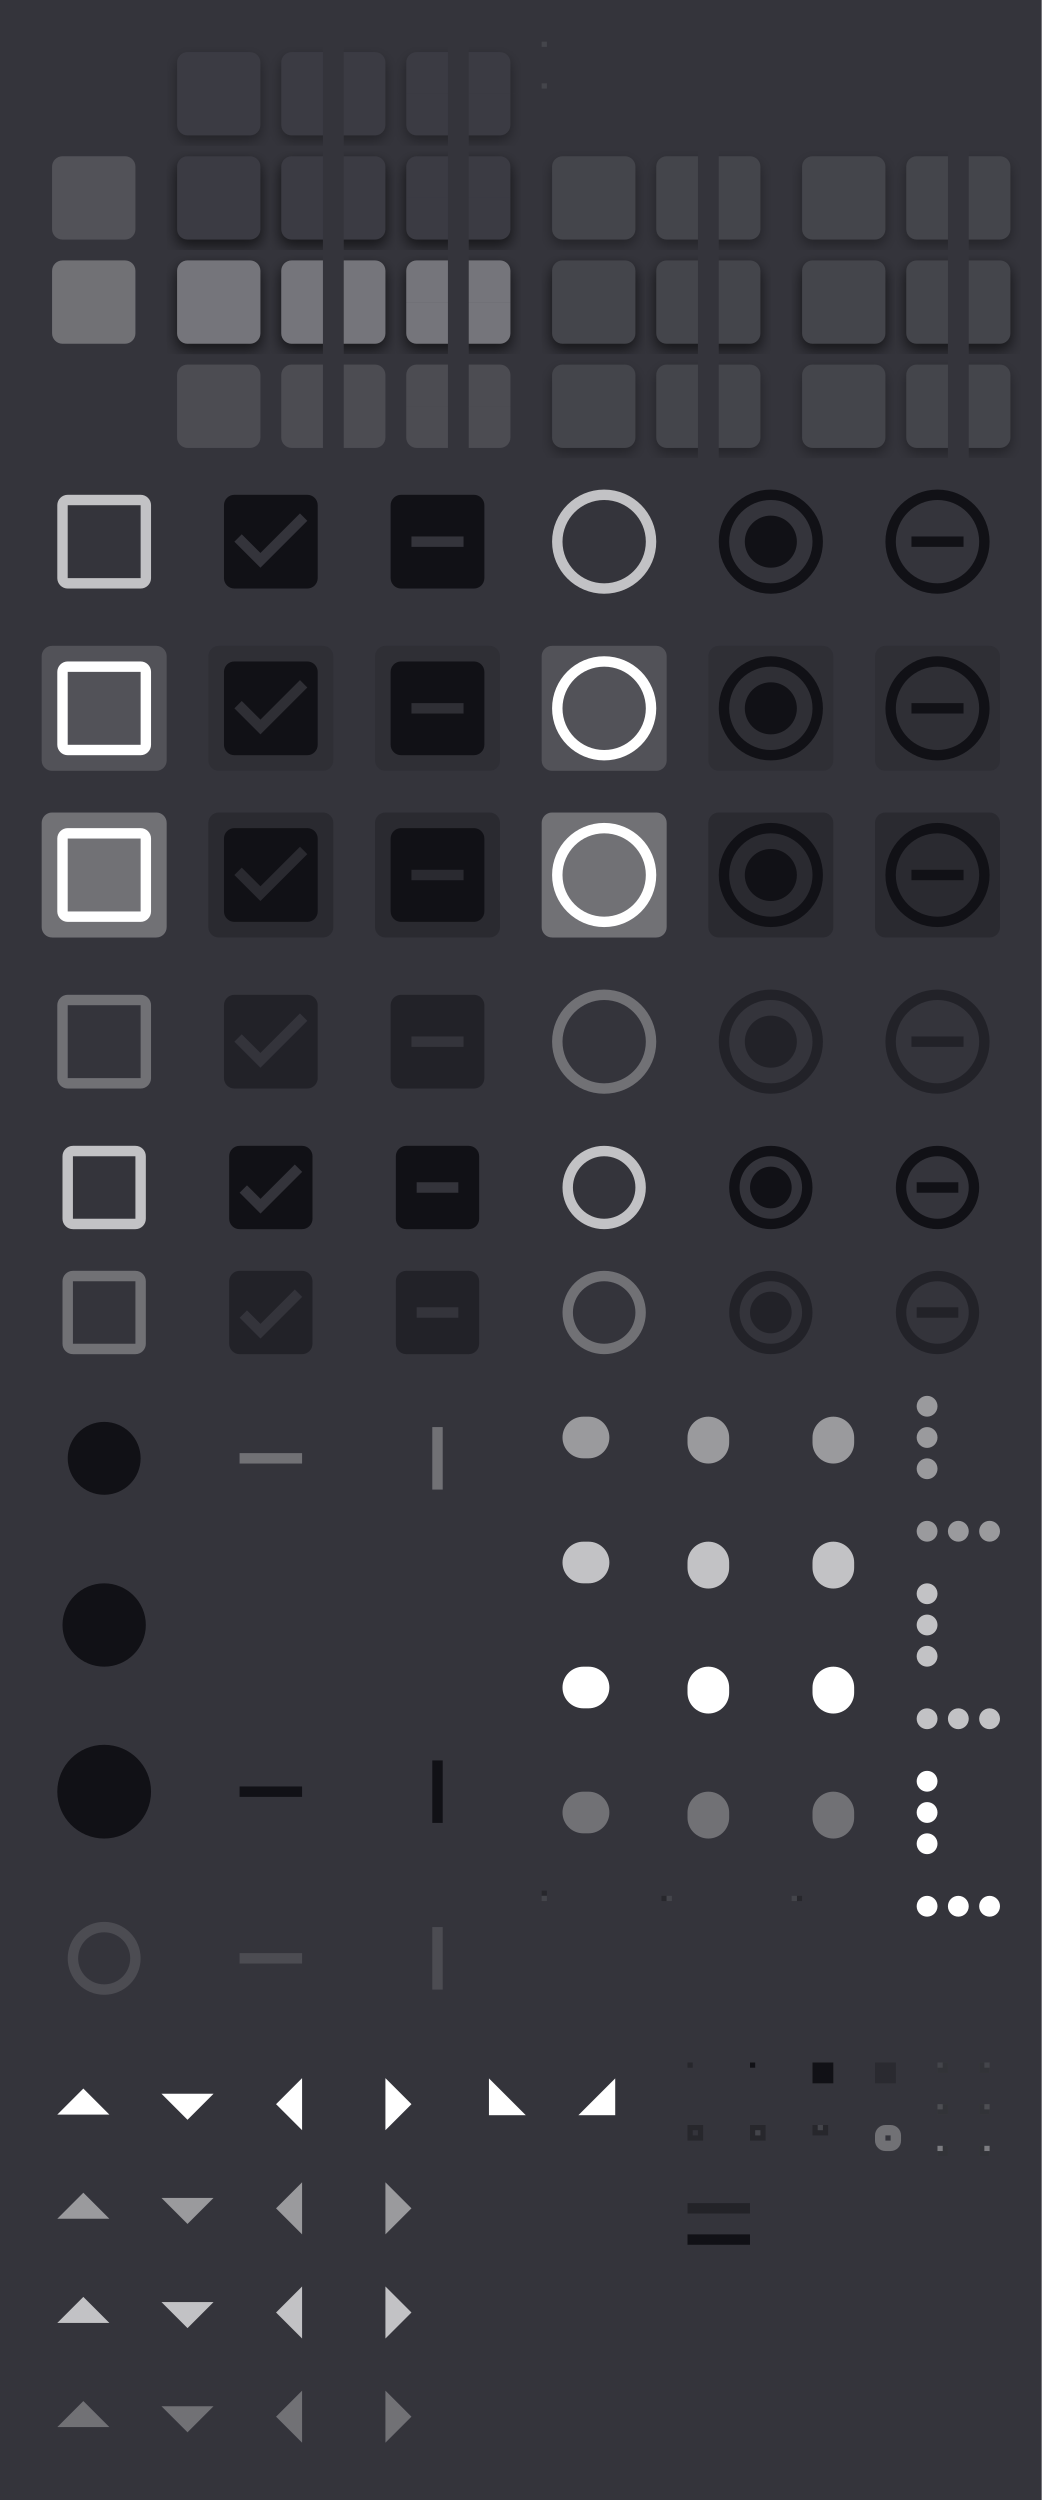
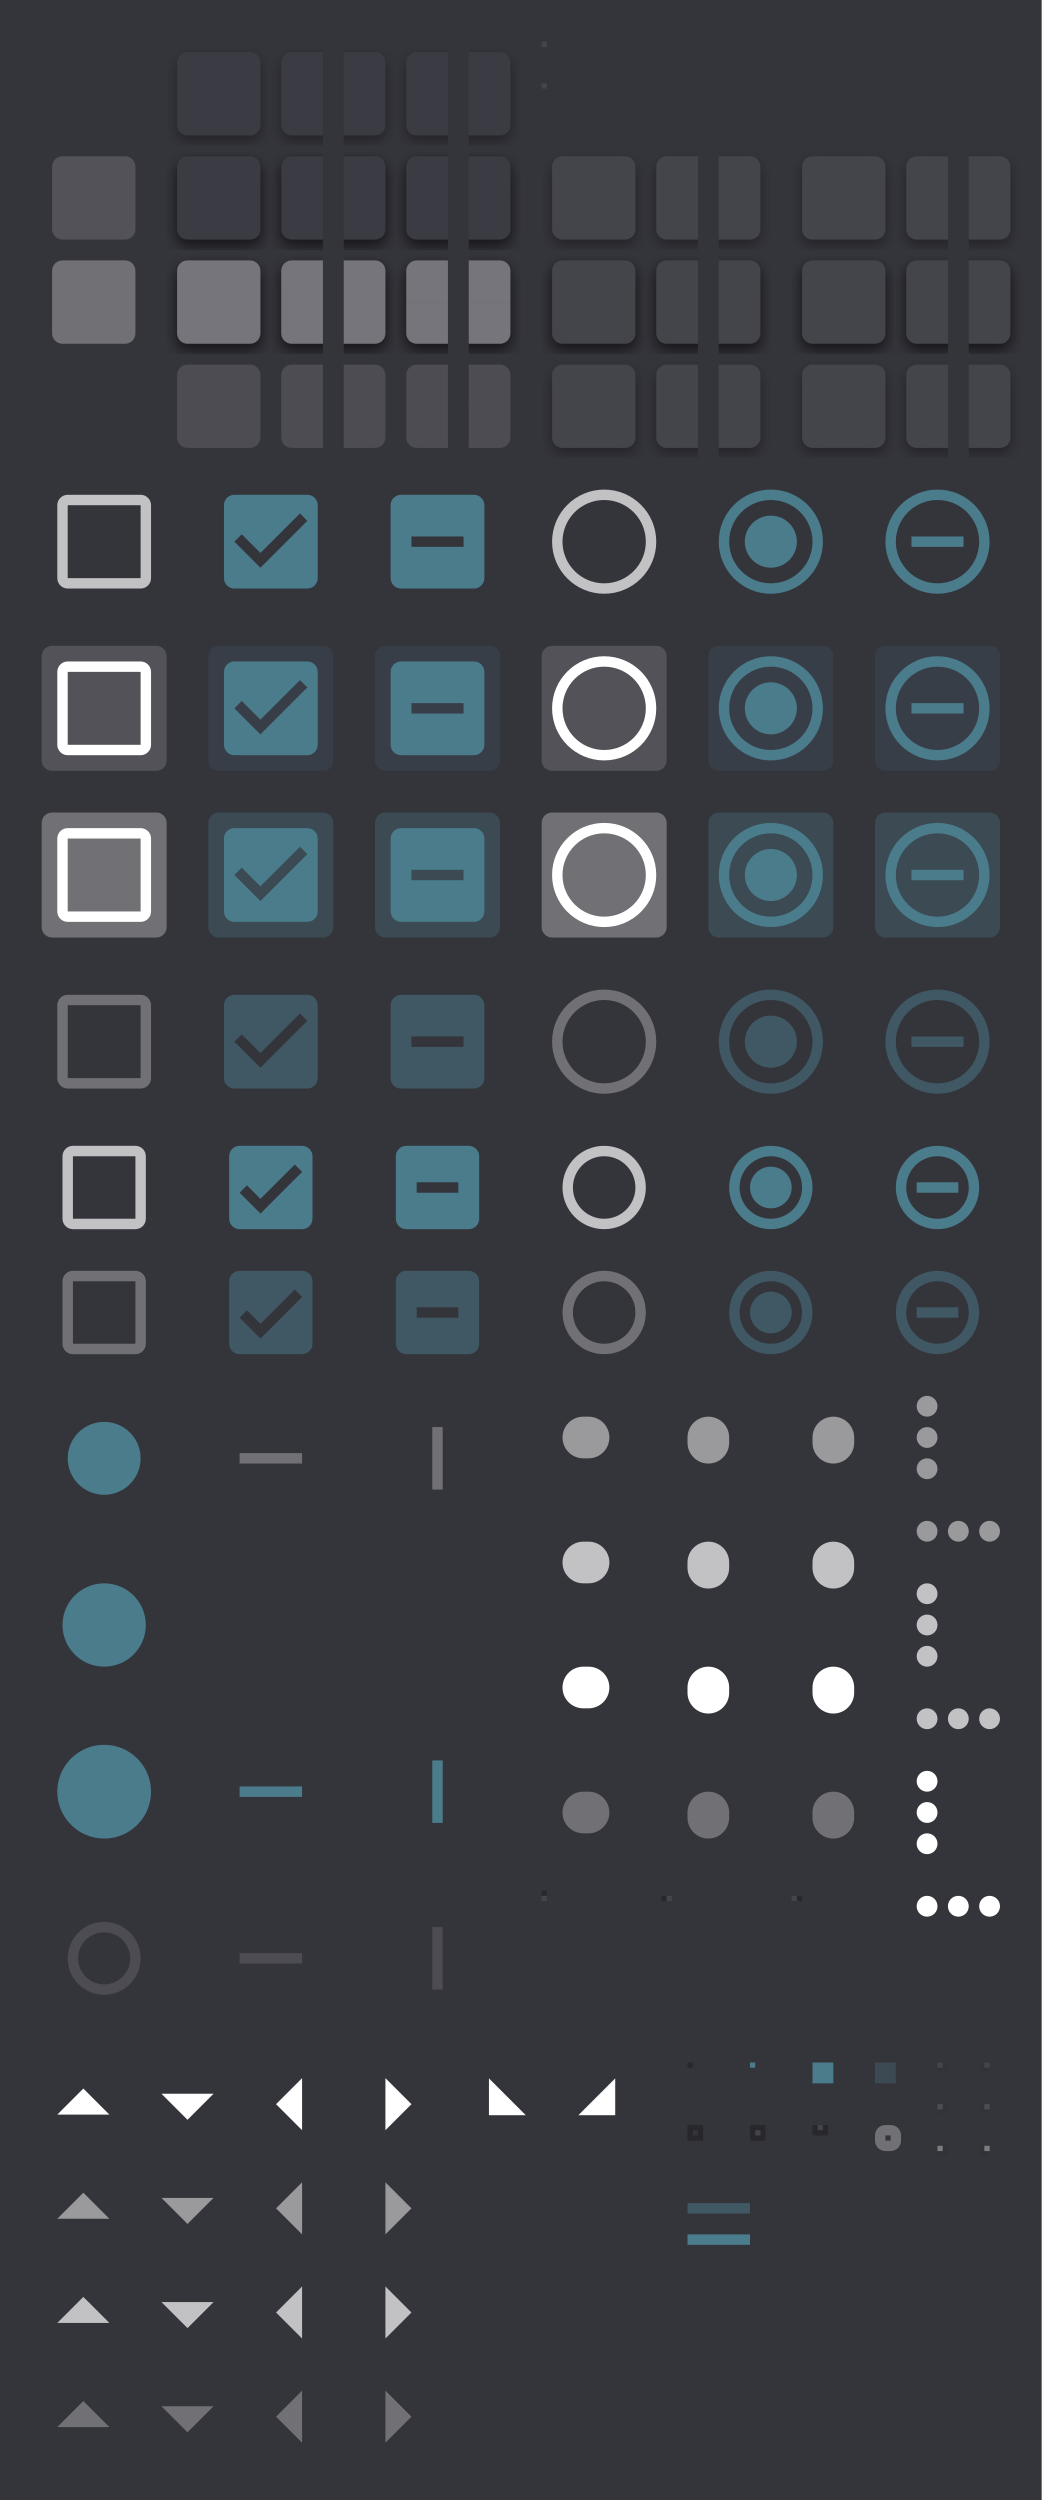
<svg xmlns="http://www.w3.org/2000/svg" xmlns:xlink="http://www.w3.org/1999/xlink" width="200" height="480" viewBox="0 0 200 480" version="1.1" id="svg571">
  <rect width="200" height="480" fill="url(#color-bg)" id="rect6" />
  <defs id="defs418">
    <linearGradient id="color-fg">
      <stop stop-color="#FFFFFF" id="stop8" />
    </linearGradient>
    <linearGradient id="color-fg-disabled">
      <stop stop-color="#FFFFFF" stop-opacity="0.5" id="stop11" />
    </linearGradient>
    <linearGradient id="color-fg-secondary">
      <stop stop-color="#FFFFFF" stop-opacity="0.7" id="stop14" />
    </linearGradient>
    <linearGradient id="color-fg-secondary-disabled">
      <stop stop-color="#FFFFFF" stop-opacity="0.3" id="stop17" />
    </linearGradient>
    <linearGradient id="color-divider">
      <stop stop-color="#FFFFFF" stop-opacity="0.12" id="stop20" />
    </linearGradient>
    <linearGradient id="color-primary">
-       <stop stop-color="#111116" id="stop23" />
+       <stop stop-color="#4A7C8C" id="stop23" />
    </linearGradient>
    <linearGradient id="color-accent">
-       <stop stop-color="#111116" id="stop26" />
+       <stop stop-color="#4A7C8C" id="stop26" />
    </linearGradient>
    <linearGradient id="color-accent-insensitive">
-       <stop stop-color="#111116" stop-opacity="0.5" id="stop29" />
+       <stop stop-color="#4A7C8C" stop-opacity="0.5" id="stop29" />
    </linearGradient>
    <linearGradient id="color-bg">
      <stop stop-color="#34343B" id="stop32" />
    </linearGradient>
    <linearGradient id="color-bg-lighter">
      <stop stop-color="#3B3B43" id="stop35" />
    </linearGradient>
    <linearGradient id="color-base">
      <stop stop-color="#44454B" id="stop38" />
    </linearGradient>
    <linearGradient id="color-base-alt">
      <stop stop-color="#44454B" id="stop41" />
    </linearGradient>
    <linearGradient id="color-border">
      <stop stop-color="#000000" stop-opacity="0.26" id="stop44" />
    </linearGradient>
    <filter id="1" color-interpolation-filters="sRGB" x="0" y="0" width="1" height="1">
      <feFlood flood-color="#000000" flood-opacity="0.12" result="flood" id="feFlood47" />
      <feComposite operator="in" in="flood" in2="SourceGraphic" result="composite1" id="feComposite49" />
      <feGaussianBlur stdDeviation="1.5" in="composite1" result="blur" id="feGaussianBlur51" />
      <feOffset dx="0" dy="1" result="offset" id="feOffset53" />
      <feComposite in="SourceGraphic" in2="offset" result="fbSourceGraphic" id="feComposite55" />
      <feFlood flood-color="#000000" flood-opacity="0.24" result="flood" id="feFlood57" />
      <feComposite operator="in" in="flood" in2="fbSourceGraphic" result="composite1" id="feComposite59" />
      <feGaussianBlur stdDeviation="1" in="composite1" result="blur" id="feGaussianBlur61" />
      <feOffset dx="0" dy="1" result="offset" id="feOffset63" />
      <feComposite in="fbSourceGraphic" in2="offset" result="composite2" id="feComposite65" />
    </filter>
    <rect id="1x1" width="1" height="1" />
    <rect id="2x2" width="2" height="2" />
    <rect id="4x4" width="4" height="4" />
    <rect id="16x16" width="16" height="16" opacity="0" />
    <rect id="17x17" width="17" height="17" opacity="0" />
    <rect id="24x24" width="24" height="24" opacity="0" />
    <clipPath id="left">
      <rect width="10" height="20" id="rect74" />
    </clipPath>
    <clipPath id="right">
      <rect width="10" height="20" x="10" id="rect77" />
    </clipPath>
    <clipPath id="left-top">
      <rect width="10" height="10" id="rect80" />
    </clipPath>
    <clipPath id="left-bottom">
      <rect width="10" height="10" y="10" id="rect83" />
    </clipPath>
    <clipPath id="right-top">
      <rect width="10" height="10" x="10" id="rect86" />
    </clipPath>
    <clipPath id="right-bottom">
      <rect width="10" height="10" x="10" y="10" id="rect89" />
    </clipPath>
    <g id="base-box">
      <rect width="20" height="20" opacity="0" id="rect92" />
      <rect x="2" y="2" width="16" height="16" rx="2" ry="2" id="rect94" />
    </g>
    <use xlink:href="#base-box" id="base-flat-button" fill="url(#color-fg)" opacity="0" />
    <use xlink:href="#base-box" id="base-flat-button-hover" fill="url(#color-fg)" opacity="0.15" />
    <use xlink:href="#base-box" id="base-flat-button-active" fill="url(#color-fg)" opacity="0.3" />
    <use xlink:href="#base-box" id="base-flat-button-insensitive" fill="url(#color-fg)" opacity="0" />
    <use xlink:href="#base-box" id="base-button" fill="url(#color-bg-lighter)" filter="url(#1)" />
    <use xlink:href="#base-button" id="base-button-hover" filter="url(#1)" />
    <g id="base-button-active">
      <use xlink:href="#base-button-hover" id="use103" />
      <use xlink:href="#base-flat-button-active" id="use105" />
    </g>
    <use xlink:href="#base-box" id="base-button-insensitive" fill="url(#color-divider)" />
    <use xlink:href="#1x1" id="base-entry-background" fill="url(#color-base)" />
    <use xlink:href="#1x1" id="base-entry-background-insensitive" fill="url(#color-base-alt)" />
    <use xlink:href="#base-box" id="base-entry-box" fill="url(#color-base)" filter="url(#1)" />
    <use xlink:href="#base-entry-box" id="base-entry-box-active" filter="url(#1)" />
    <use xlink:href="#base-box" id="base-entry-box-insensitive" fill="url(#color-base-alt)" filter="url(#1)" />
    <rect id="background-fill" width="20" height="20" />
    <g id="base-entry">
      <use xlink:href="#background-fill" id="use115" />
      <use xlink:href="#base-entry-box" id="use117" />
    </g>
    <g id="base-entry-active">
      <use xlink:href="#background-fill" id="use120" />
      <use xlink:href="#base-entry-box-active" id="use122" />
    </g>
    <g id="base-entry-insensitive">
      <use xlink:href="#background-fill" id="use125" />
      <use xlink:href="#base-entry-box-insensitive" id="use127" />
    </g>
    <use clip-path="url(#left)" xlink:href="#base-button" id="base-combo-rtl-button" />
    <use clip-path="url(#left)" xlink:href="#base-button-hover" id="base-combo-rtl-button-hover" />
    <use clip-path="url(#left)" xlink:href="#base-button-active" id="base-combo-rtl-button-active" />
    <use clip-path="url(#left)" xlink:href="#base-button-insensitive" id="base-combo-rtl-button-insensitive" />
    <use clip-path="url(#right)" xlink:href="#base-button" id="base-combo-ltr-button" />
    <use clip-path="url(#right)" xlink:href="#base-button-hover" id="base-combo-ltr-button-hover" />
    <use clip-path="url(#right)" xlink:href="#base-button-active" id="base-combo-ltr-button-active" />
    <use clip-path="url(#right)" xlink:href="#base-button-insensitive" id="base-combo-ltr-button-insensitive" />
    <use clip-path="url(#left-top)" xlink:href="#base-button" id="base-spin-rtl-up" />
    <use clip-path="url(#left-top)" xlink:href="#base-button-hover" id="base-spin-rtl-up-hover" />
    <use clip-path="url(#left-top)" xlink:href="#base-button-active" id="base-spin-rtl-up-active" />
    <use clip-path="url(#left-top)" xlink:href="#base-button-insensitive" id="base-spin-rtl-up-insensitive" />
    <use clip-path="url(#left-bottom)" xlink:href="#base-button" id="base-spin-rtl-down" />
    <use clip-path="url(#left-bottom)" xlink:href="#base-button-hover" id="base-spin-rtl-down-hover" />
    <use clip-path="url(#left-bottom)" xlink:href="#base-button-active" id="base-spin-rtl-down-active" />
    <use clip-path="url(#left-bottom)" xlink:href="#base-button-insensitive" id="base-spin-rtl-down-insensitive" />
    <use clip-path="url(#right-top)" xlink:href="#base-button" id="base-spin-ltr-up" />
    <use clip-path="url(#right-top)" xlink:href="#base-button-hover" id="base-spin-ltr-up-hover" />
    <use clip-path="url(#right-top)" xlink:href="#base-button-active" id="base-spin-ltr-up-active" />
    <use clip-path="url(#right-top)" xlink:href="#base-button-insensitive" id="base-spin-ltr-up-insensitive" />
    <use clip-path="url(#right-bottom)" xlink:href="#base-button" id="base-spin-ltr-down" />
    <use clip-path="url(#right-bottom)" xlink:href="#base-button-hover" id="base-spin-ltr-down-hover" />
    <use clip-path="url(#right-bottom)" xlink:href="#base-button-active" id="base-spin-ltr-down-active" />
    <use clip-path="url(#right-bottom)" xlink:href="#base-button-insensitive" id="base-spin-ltr-down-insensitive" />
    <use clip-path="url(#left)" xlink:href="#base-entry" id="base-combo-ltr-entry" />
    <use clip-path="url(#left)" xlink:href="#base-entry-active" id="base-combo-ltr-entry-active" />
    <use clip-path="url(#left)" xlink:href="#base-entry-insensitive" id="base-combo-ltr-entry-insensitive" />
    <use clip-path="url(#right)" xlink:href="#base-entry" id="base-combo-rtl-entry" />
    <use clip-path="url(#right)" xlink:href="#base-entry-active" id="base-combo-rtl-entry-active" />
    <use clip-path="url(#right)" xlink:href="#base-entry-insensitive" id="base-combo-rtl-entry-insensitive" />
    <path id="checkbox-unchecked-path" d="M19 5v14H5V5h14m0-2H5c-1.1 0-2 .9-2 2v14c0 1.1.9 2 2 2h14c1.1 0 2-.9 2-2V5c0-1.1-.9-2-2-2z" />
    <path id="checkbox-checked-path" d="M19 3H5c-1.11 0-2 .9-2 2v14c0 1.1.89 2 2 2h14c1.11 0 2-.9 2-2V5c0-1.1-.89-2-2-2zm-9 14l-5-5 1.41-1.41L10 14.17l7.59-7.59L19 8l-9 9z" />
    <path id="checkbox-mixed-path" d="M19 3H5c-1.1 0-2 .9-2 2v14c0 1.1.9 2 2 2h14c1.1 0 2-.9 2-2V5c0-1.1-.9-2-2-2zm-2 10H7v-2h10v2z" />
    <path id="radio-unchecked-path" d="M12 2C6.48 2 2 6.48 2 12s4.48 10 10 10 10-4.48 10-10S17.52 2 12 2zm0 18c-4.42 0-8-3.58-8-8s3.58-8 8-8 8 3.58 8 8-3.58 8-8 8z" />
    <path id="radio-checked-path" d="M12 7c-2.76 0-5 2.24-5 5s2.24 5 5 5 5-2.24 5-5-2.24-5-5-5zm0-5C6.48 2 2 6.48 2 12s4.48 10 10 10 10-4.48 10-10S17.52 2 12 2zm0 18c-4.42 0-8-3.58-8-8s3.58-8 8-8 8 3.58 8 8-3.58 8-8 8z" />
    <path id="radio-mixed-path" d="m12 2c-5.52 0-10 4.48-10 10s4.48 10 10 10 10-4.48 10-10-4.48-10-10-10zm0 2c4.42 0 8 3.58 8 8s-3.58 8-8 8-8-3.58-8-8 3.58-8 8-8zm-5 7v2h10v-2h-10z" />
    <path id="menu-checkbox-unchecked-path" d="m2 0a2 2 0 0 0 -2 2v12a2 2 0 0 0 2 2h12a2 2 0 0 0 2 -2v-12a2 2 0 0 0 -2 -2h-12zm0 2h12v12h-12v-12z" />
    <path id="menu-checkbox-checked-path" d="m2 0a2 2 0 0 0 -2 2v12a2 2 0 0 0 2 2h12a2 2 0 0 0 2 -2v-12a2 2 0 0 0 -2 -2h-12zm10.6 3.59l1.41 1.41-8 8-4-4 1.41-1.41 2.59 2.59 6.59-6.59z" />
    <path id="menu-checkbox-mixed-path" d="m2 0a2 2 0 0 0 -2 2v12a2 2 0 0 0 2 2h12a2 2 0 0 0 2 -2v-12a2 2 0 0 0 -2 -2h-12zm2 7h8v2h-8v-2z" />
    <path id="menu-radio-unchecked-path" d="m8 0a8 8 0 0 0 -8 8 8 8 0 0 0 8 8 8 8 0 0 0 8 -8 8 8 0 0 0 -8 -8zm0 2a6 6 0 0 1 6 6 6 6 0 0 1 -6 6 6 6 0 0 1 -6 -6 6 6 0 0 1 6 -6z" />
    <path id="menu-radio-checked-path" d="m8 0a8 8 0 0 0 -8 8 8 8 0 0 0 8 8 8 8 0 0 0 8 -8 8 8 0 0 0 -8 -8zm0 2a6 6 0 0 1 6 6 6 6 0 0 1 -6 6 6 6 0 0 1 -6 -6 6 6 0 0 1 6 -6zm0 2a4 4 0 0 0 -4 4 4 4 0 0 0 4 4 4 4 0 0 0 4 -4 4 4 0 0 0 -4 -4z" />
    <path id="menu-radio-mixed-path" d="m8 0a8 8 0 0 0 -8 8 8 8 0 0 0 8 8 8 8 0 0 0 8 -8 8 8 0 0 0 -8 -8zm0 2a6 6 0 0 1 6 6 6 6 0 0 1 -6 6 6 6 0 0 1 -6 -6 6 6 0 0 1 6 -6zm-4 5v2h8v-2h-8z" />
    <rect id="button-fill" width="24" height="24" rx="2" ry="2" />
    <g id="base-checkbox-unchecked">
      <use xlink:href="#button-fill" opacity="0" id="use173" />
      <use xlink:href="#checkbox-unchecked-path" id="use175" />
    </g>
    <g id="base-checkbox-unchecked-hover">
      <use xlink:href="#button-fill" opacity="0.15" id="use178" />
      <use xlink:href="#checkbox-unchecked-path" id="use180" />
    </g>
    <g id="base-checkbox-unchecked-active">
      <use xlink:href="#button-fill" opacity="0.3" id="use183" />
      <use xlink:href="#checkbox-unchecked-path" id="use185" />
    </g>
    <g id="base-checkbox-checked">
      <use xlink:href="#button-fill" opacity="0" id="use188" />
      <use xlink:href="#checkbox-checked-path" id="use190" />
    </g>
    <g id="base-checkbox-checked-hover">
      <use xlink:href="#button-fill" opacity="0.15" id="use193" />
      <use xlink:href="#checkbox-checked-path" id="use195" />
    </g>
    <g id="base-checkbox-checked-active">
      <use xlink:href="#button-fill" opacity="0.3" id="use198" />
      <use xlink:href="#checkbox-checked-path" id="use200" />
    </g>
    <g id="base-checkbox-mixed">
      <use xlink:href="#button-fill" opacity="0" id="use203" />
      <use xlink:href="#checkbox-mixed-path" id="use205" />
    </g>
    <g id="base-checkbox-mixed-hover">
      <use xlink:href="#button-fill" opacity="0.15" id="use208" />
      <use xlink:href="#checkbox-mixed-path" id="use210" />
    </g>
    <g id="base-checkbox-mixed-active">
      <use xlink:href="#button-fill" opacity="0.3" id="use213" />
      <use xlink:href="#checkbox-mixed-path" id="use215" />
    </g>
    <g id="base-radio-unchecked">
      <use xlink:href="#button-fill" opacity="0" id="use218" />
      <use xlink:href="#radio-unchecked-path" id="use220" />
    </g>
    <g id="base-radio-unchecked-hover">
      <use xlink:href="#button-fill" opacity="0.15" id="use223" />
      <use xlink:href="#radio-unchecked-path" id="use225" />
    </g>
    <g id="base-radio-unchecked-active">
      <use xlink:href="#button-fill" opacity="0.3" id="use228" />
      <use xlink:href="#radio-unchecked-path" id="use230" />
    </g>
    <g id="base-radio-checked">
      <use xlink:href="#button-fill" opacity="0" id="use233" />
      <use xlink:href="#radio-checked-path" id="use235" />
    </g>
    <g id="base-radio-checked-hover">
      <use xlink:href="#button-fill" opacity="0.15" id="use238" />
      <use xlink:href="#radio-checked-path" id="use240" />
    </g>
    <g id="base-radio-checked-active">
      <use xlink:href="#button-fill" opacity="0.3" id="use243" />
      <use xlink:href="#radio-checked-path" id="use245" />
    </g>
    <g id="base-radio-mixed">
      <use xlink:href="#button-fill" opacity="0" id="use248" />
      <use xlink:href="#radio-mixed-path" id="use250" />
    </g>
    <g id="base-radio-mixed-hover">
      <use xlink:href="#button-fill" opacity="0.15" id="use253" />
      <use xlink:href="#radio-mixed-path" id="use255" />
    </g>
    <g id="base-radio-mixed-active">
      <use xlink:href="#button-fill" opacity="0.3" id="use258" />
      <use xlink:href="#radio-mixed-path" id="use260" />
    </g>
    <g id="base-menu-checkbox-unchecked">
      <use xlink:href="#16x16" id="use263" />
      <use xlink:href="#menu-checkbox-unchecked-path" id="use265" />
    </g>
    <g id="base-menu-checkbox-checked">
      <use xlink:href="#16x16" id="use268" />
      <use xlink:href="#menu-checkbox-checked-path" id="use270" />
    </g>
    <g id="base-menu-checkbox-mixed">
      <use xlink:href="#16x16" id="use273" />
      <use xlink:href="#menu-checkbox-mixed-path" id="use275" />
    </g>
    <g id="base-menu-radio-unchecked">
      <use xlink:href="#16x16" id="use278" />
      <use xlink:href="#menu-radio-unchecked-path" id="use280" />
    </g>
    <g id="base-menu-radio-checked">
      <use xlink:href="#16x16" id="use283" />
      <use xlink:href="#menu-radio-checked-path" id="use285" />
    </g>
    <g id="base-menu-radio-mixed">
      <use xlink:href="#16x16" id="use288" />
      <use xlink:href="#menu-radio-mixed-path" id="use290" />
    </g>
    <g id="base-scale-slider">
      <use xlink:href="#24x24" id="use293" />
      <circle cx="12" cy="12" r="7" fill="url(#color-accent)" id="circle295" />
    </g>
    <g id="base-scale-slider-hover">
      <use xlink:href="#24x24" id="use298" />
      <circle cx="12" cy="12" r="8" fill="url(#color-accent)" id="circle300" />
    </g>
    <g id="base-scale-slider-active">
      <use xlink:href="#24x24" id="use303" />
      <circle cx="12" cy="12" r="9" fill="url(#color-accent)" id="circle305" />
    </g>
    <g id="base-scale-slider-insensitive">
      <use xlink:href="#24x24" id="use308" />
      <circle cx="12" cy="12" r="7" fill="url(#color-bg)" id="circle310" />
      <circle cx="12" cy="12" r="6" fill="none" stroke="url(#color-divider)" stroke-width="2" id="circle312" />
    </g>
    <g id="base-scale-horz-trough">
      <use xlink:href="#24x24" id="use315" />
      <rect width="12" height="2" x="6" y="11" id="rect317" />
    </g>
    <g id="base-scale-vert-trough">
      <use xlink:href="#24x24" id="use320" />
      <rect width="2" height="12" x="11" y="6" id="rect322" />
    </g>
    <g id="base-scrollbar-horz-slider">
      <use xlink:href="#17x17" y="-1" id="use325" />
      <rect width="9" height="8" x="4" y="4" ry="4" id="rect327" />
    </g>
    <g id="base-scrollbar-horz-trough">
      <use xlink:href="#base-border" y="-1" id="use330" />
      <use xlink:href="#base-entry-background" id="use332" />
    </g>
    <use xlink:href="#base-scrollbar-horz-slider" id="base-scrollbar-vert-ltr-slider" transform="rotate(-90 8.5 8.5)" />
    <use xlink:href="#base-scrollbar-horz-trough" id="base-scrollbar-vert-ltr-trough" transform="rotate(-90 0.5 0.5)" />
    <use xlink:href="#base-scrollbar-horz-slider" id="base-scrollbar-vert-rtl-slider" transform="rotate(90 8 8)" />
    <use xlink:href="#base-scrollbar-horz-trough" id="base-scrollbar-vert-rtl-trough" transform="rotate(90 0.5 0.5)" />
    <g id="base-handle-horz">
      <circle cx="2" cy="2" r="2" id="circle339" />
      <circle cx="8" cy="2" r="2" id="circle341" />
      <circle cx="14" cy="2" r="2" id="circle343" />
    </g>
    <use xlink:href="#base-handle-horz" id="base-handle-vert" transform="rotate(90 2 2)" />
    <path id="pan-path" d="M 13,6 8,11 3,6 Z" />
    <g id="base-pan-down">
      <use xlink:href="#16x16" id="use348" />
      <use xlink:href="#pan-path" id="use350" />
    </g>
    <g id="base-pan-up">
      <use xlink:href="#16x16" id="use353" />
      <use xlink:href="#pan-path" transform="rotate(180 8 8)" id="use355" />
    </g>
    <g id="base-pan-left">
      <use xlink:href="#16x16" id="use358" />
      <use xlink:href="#pan-path" transform="rotate(90 8 8)" id="use360" />
    </g>
    <g id="base-pan-right">
      <use xlink:href="#16x16" id="use363" />
      <use xlink:href="#pan-path" transform="rotate(-90 8 8)" id="use365" />
    </g>
    <g id="base-pan-left-semi">
      <use xlink:href="#16x16" id="use368" />
      <use xlink:href="#pan-path" transform="rotate(45 8 8)" id="use370" />
    </g>
    <g id="base-pan-right-semi">
      <use xlink:href="#16x16" id="use373" />
      <use xlink:href="#pan-path" transform="rotate(-45 8 8)" id="use375" />
    </g>
    <use xlink:href="#1x1" id="base-border" fill="url(#color-border)" />
    <use xlink:href="#1x1" id="base-tab" fill="url(#color-primary)" />
    <use xlink:href="#4x4" id="base-progressbar-progress" fill="url(#color-primary)" />
    <g id="base-progressbar-trough">
      <use xlink:href="#4x4" fill="url(#color-bg)" id="use381" />
      <use xlink:href="#base-progressbar-progress" opacity="0.3" id="use383" />
    </g>
    <rect id="base-frame" x="0.5" y="0.5" width="2" height="2" fill="none" stroke="url(#color-border)" stroke-width="1" />
    <g id="base-frame-notebook">
      <rect width="3" height="3" fill="url(#color-border)" id="rect387" />
      <use xlink:href="#1x1" x="1" y="1" fill="url(#color-base)" id="use389" />
    </g>
    <g id="base-frame-inline">
      <rect width="3" height="2" fill="url(#color-border)" id="rect392" />
      <use xlink:href="#1x1" x="1" fill="url(#color-base-alt)" id="use394" />
    </g>
    <rect id="base-focus" x="1" y="1" width="3" height="3" rx="1" ry="1" fill="none" stroke="url(#color-fg)" stroke-width="2" opacity="0.3" />
    <g id="base-treeview-ltr-button">
      <use xlink:href="#2x2" fill="url(#color-base)" id="use398" />
      <use xlink:href="#2x2" fill="url(#color-border)" id="use400" />
      <use xlink:href="#1x1" fill="url(#color-base)" id="use402" />
    </g>
    <g id="base-treeview-ltr-button-hover">
      <use xlink:href="#base-treeview-ltr-button" id="use405" />
      <use xlink:href="#1x1" fill="url(#color-fg)" opacity="0.05" id="use407" />
    </g>
    <g id="base-treeview-ltr-button-active">
      <use xlink:href="#base-treeview-ltr-button" id="use410" />
      <use xlink:href="#1x1" fill="url(#color-fg)" opacity="0.3" id="use412" />
    </g>
    <use xlink:href="#base-treeview-ltr-button" id="base-treeview-rtl-button" transform="scale(-1 1)" />
    <use xlink:href="#base-treeview-ltr-button-hover" id="base-treeview-rtl-button-hover" transform="scale(-1 1)" />
    <use xlink:href="#base-treeview-ltr-button-active" id="base-treeview-rtl-button-active" transform="scale(-1 1)" />
    <linearGradient xlink:href="#color-bg" id="linearGradient1251" />
    <linearGradient xlink:href="#color-bg" id="linearGradient1253" />
    <linearGradient xlink:href="#color-bg" id="linearGradient1255" />
    <linearGradient xlink:href="#color-bg" id="linearGradient1257" />
    <linearGradient xlink:href="#color-bg" id="linearGradient1259" />
    <linearGradient xlink:href="#color-bg" id="linearGradient1261" />
    <linearGradient xlink:href="#color-bg" id="linearGradient1263" />
    <linearGradient xlink:href="#color-bg" id="linearGradient1265" />
    <linearGradient xlink:href="#color-bg" id="linearGradient1267" />
    <linearGradient xlink:href="#color-primary" id="linearGradient1260" x1="132" y1="424" x2="144" y2="424" gradientUnits="userSpaceOnUse" />
    <linearGradient xlink:href="#color-primary" id="linearGradient1268" x1="132" y1="430" x2="144" y2="430" gradientUnits="userSpaceOnUse" />
  </defs>
  <use x="8" y="8" xlink:href="#base-flat-button" id="flat-button" />
  <use x="8" y="28" xlink:href="#base-flat-button-hover" id="flat-button-hover" />
  <use x="8" y="48" xlink:href="#base-flat-button-active" id="flat-button-active" />
  <use x="8" y="68" xlink:href="#base-flat-button-insensitive" id="flat-button-insensitive" />
  <use x="32" y="8" xlink:href="#base-button" id="button" />
  <use x="32" y="28" xlink:href="#base-button-hover" id="button-hover" />
  <use x="32" y="48" xlink:href="#base-button-active" id="button-active" />
  <use x="32" y="68" xlink:href="#base-button-insensitive" id="button-insensitive" />
  <use x="52" y="8" xlink:href="#base-combo-rtl-button" id="combo-rtl-button" />
  <use x="52" y="28" xlink:href="#base-combo-rtl-button-hover" id="combo-rtl-button-hover" />
  <use x="52" y="48" xlink:href="#base-combo-rtl-button-active" id="combo-rtl-button-active" />
  <use x="52" y="68" xlink:href="#base-combo-rtl-button-insensitive" id="combo-rtl-button-insensitive" />
  <use x="56" y="8" xlink:href="#base-combo-ltr-button" id="combo-ltr-button" />
  <use x="56" y="28" xlink:href="#base-combo-ltr-button-hover" id="combo-ltr-button-hover" />
  <use x="56" y="48" xlink:href="#base-combo-ltr-button-active" id="combo-ltr-button-active" />
  <use x="56" y="68" xlink:href="#base-combo-ltr-button-insensitive" id="combo-ltr-button-insensitive" />
  <use x="76" y="8" xlink:href="#base-spin-rtl-up" id="spin-rtl-up" />
  <use x="76" y="28" xlink:href="#base-spin-rtl-up-hover" id="spin-rtl-up-hover" />
  <use x="76" y="48" xlink:href="#base-spin-rtl-up-active" id="spin-rtl-up-active" />
  <use x="76" y="68" xlink:href="#base-spin-rtl-up-insensitive" id="spin-rtl-up-insensitive" />
  <use x="76" y="8" xlink:href="#base-spin-rtl-down" id="spin-rtl-down" />
  <use x="76" y="28" xlink:href="#base-spin-rtl-down-hover" id="spin-rtl-down-hover" />
  <use x="76" y="48" xlink:href="#base-spin-rtl-down-active" id="spin-rtl-down-active" />
  <use x="76" y="68" xlink:href="#base-spin-rtl-down-insensitive" id="spin-rtl-down-insensitive" />
  <use x="80" y="8" xlink:href="#base-spin-ltr-up" id="spin-ltr-up" />
  <use x="80" y="28" xlink:href="#base-spin-ltr-up-hover" id="spin-ltr-up-hover" />
  <use x="80" y="48" xlink:href="#base-spin-ltr-up-active" id="spin-ltr-up-active" />
  <use x="80" y="68" xlink:href="#base-spin-ltr-up-insensitive" id="spin-ltr-up-insensitive" />
  <use x="80" y="8" xlink:href="#base-spin-ltr-down" id="spin-ltr-down" />
  <use x="80" y="28" xlink:href="#base-spin-ltr-down-hover" id="spin-ltr-down-hover" />
  <use x="80" y="48" xlink:href="#base-spin-ltr-down-active" id="spin-ltr-down-active" />
  <use x="80" y="68" xlink:href="#base-spin-ltr-down-insensitive" id="spin-ltr-down-insensitive" />
  <use x="104" y="8" xlink:href="#base-entry-background" id="entry-background" />
  <use x="104" y="16" xlink:href="#base-entry-background-insensitive" id="entry-background-insensitive" />
  <use x="104" y="28" xlink:href="#base-entry" id="entry" style="fill:#34343B;fill-opacity:1" fill="url(#color-bg)" />
  <use x="104" y="48" xlink:href="#base-entry-active" fill="url(#color-bg)" id="entry-active" style="fill:#34343B;fill-opacity:1" />
  <use x="104" y="68" xlink:href="#base-entry-insensitive" fill="url(#color-bg)" id="entry-insensitive" style="fill:#34343B;fill-opacity:1" />
  <use x="124" y="28" xlink:href="#base-combo-ltr-entry" fill="url(#color-bg)" id="combo-ltr-entry" style="fill:#34343B;fill-opacity:1" />
  <use x="124" y="48" xlink:href="#base-combo-ltr-entry-active" fill="url(#color-bg)" id="combo-ltr-entry-active" style="fill:#34343B;fill-opacity:1" />
  <use x="124" y="68" xlink:href="#base-combo-ltr-entry-insensitive" fill="url(#color-bg)" id="combo-ltr-entry-insensitive" style="fill:#34343B;fill-opacity:1" />
  <use x="128" y="28" xlink:href="#base-combo-rtl-entry" fill="url(#color-bg)" id="combo-rtl-entry" style="fill:#34343B;fill-opacity:1" />
  <use x="128" y="48" xlink:href="#base-combo-rtl-entry-active" fill="url(#color-bg)" id="combo-rtl-entry-active" style="fill:#34343B;fill-opacity:1" />
  <use x="128" y="68" xlink:href="#base-combo-rtl-entry-insensitive" fill="url(#color-bg)" id="combo-rtl-entry-insensitive" style="fill:#34343B;fill-opacity:1" />
  <use x="152" y="28" xlink:href="#base-entry" fill="url(#color-base)" id="notebook-entry" style="fill-opacity:1;fill:url(#linearGradient1267)" />
  <use x="152" y="48" xlink:href="#base-entry-active" fill="url(#color-base)" id="notebook-entry-active" style="fill-opacity:1;fill:url(#linearGradient1257)" />
  <use x="152" y="68" xlink:href="#base-entry-insensitive" fill="url(#color-base)" id="notebook-entry-insensitive" style="fill-opacity:1;fill:url(#linearGradient1255)" />
  <use x="172" y="28" xlink:href="#base-combo-ltr-entry" fill="url(#color-base)" id="notebook-combo-ltr-entry" style="fill-opacity:1;fill:url(#linearGradient1265)" />
  <use x="172" y="48" xlink:href="#base-combo-ltr-entry-active" fill="url(#color-base)" id="notebook-combo-ltr-entry-active" style="fill-opacity:1;fill:url(#linearGradient1259)" />
  <use x="172" y="68" xlink:href="#base-combo-ltr-entry-insensitive" fill="url(#color-base)" id="notebook-combo-ltr-entry-insensitive" style="fill-opacity:1;fill:url(#linearGradient1253)" />
  <use x="176" y="28" xlink:href="#base-combo-rtl-entry" fill="url(#color-base)" id="notebook-combo-rtl-entry" style="fill-opacity:1;fill:url(#linearGradient1263)" />
  <use x="176" y="48" xlink:href="#base-combo-rtl-entry-active" fill="url(#color-base)" id="notebook-combo-rtl-entry-active" style="fill-opacity:1;fill:url(#linearGradient1261)" />
  <use x="176" y="68" xlink:href="#base-combo-rtl-entry-insensitive" fill="url(#color-base)" id="notebook-combo-rtl-entry-insensitive" style="fill-opacity:1;fill:url(#linearGradient1251)" />
  <use x="8" y="92" xlink:href="#base-checkbox-unchecked" fill="url(#color-fg-secondary)" id="checkbox-unchecked" />
  <use x="8" y="124" xlink:href="#base-checkbox-unchecked-hover" fill="url(#color-fg)" id="checkbox-unchecked-hover" />
  <use x="8" y="156" xlink:href="#base-checkbox-unchecked-active" fill="url(#color-fg)" id="checkbox-unchecked-active" />
  <use x="8" y="188" xlink:href="#base-checkbox-unchecked" fill="url(#color-fg-secondary-disabled)" id="checkbox-unchecked-insensitive" />
  <use x="40" y="92" xlink:href="#base-checkbox-checked" fill="url(#color-accent)" id="checkbox-checked" />
  <use x="40" y="124" xlink:href="#base-checkbox-checked-hover" fill="url(#color-accent)" id="checkbox-checked-hover" />
  <use x="40" y="156" xlink:href="#base-checkbox-checked-active" fill="url(#color-accent)" id="checkbox-checked-active" />
  <use x="40" y="188" xlink:href="#base-checkbox-checked" fill="url(#color-accent-insensitive)" id="checkbox-checked-insensitive" />
  <use x="72" y="92" xlink:href="#base-checkbox-mixed" fill="url(#color-accent)" id="checkbox-mixed" />
  <use x="72" y="124" xlink:href="#base-checkbox-mixed-hover" fill="url(#color-accent)" id="checkbox-mixed-hover" />
  <use x="72" y="156" xlink:href="#base-checkbox-mixed-active" fill="url(#color-accent)" id="checkbox-mixed-active" />
  <use x="72" y="188" xlink:href="#base-checkbox-mixed" fill="url(#color-accent-insensitive)" id="checkbox-mixed-insensitive" />
  <use x="104" y="92" xlink:href="#base-radio-unchecked" fill="url(#color-fg-secondary)" id="radio-unchecked" />
  <use x="104" y="124" xlink:href="#base-radio-unchecked-hover" fill="url(#color-fg)" id="radio-unchecked-hover" />
  <use x="104" y="156" xlink:href="#base-radio-unchecked-active" fill="url(#color-fg)" id="radio-unchecked-active" />
  <use x="104" y="188" xlink:href="#base-radio-unchecked" fill="url(#color-fg-secondary-disabled)" id="radio-unchecked-insensitive" />
  <use x="136" y="92" xlink:href="#base-radio-checked" fill="url(#color-accent)" id="radio-checked" />
  <use x="136" y="124" xlink:href="#base-radio-checked-hover" fill="url(#color-accent)" id="radio-checked-hover" />
  <use x="136" y="156" xlink:href="#base-radio-checked-active" fill="url(#color-accent)" id="radio-checked-active" />
  <use x="136" y="188" xlink:href="#base-radio-checked" fill="url(#color-accent-insensitive)" id="radio-checked-insensitive" />
  <use x="168" y="92" xlink:href="#base-radio-mixed" fill="url(#color-accent)" id="radio-mixed" />
  <use x="168" y="124" xlink:href="#base-radio-mixed-hover" fill="url(#color-accent)" id="radio-mixed-hover" />
  <use x="168" y="156" xlink:href="#base-radio-mixed-active" fill="url(#color-accent)" id="radio-mixed-active" />
  <use x="168" y="188" xlink:href="#base-radio-mixed" fill="url(#color-accent-insensitive)" id="radio-mixed-insensitive" />
  <use x="12" y="220" xlink:href="#base-menu-checkbox-unchecked" fill="url(#color-fg-secondary)" id="menu-checkbox-unchecked" />
  <use x="12" y="244" xlink:href="#base-menu-checkbox-unchecked" fill="url(#color-fg-secondary-disabled)" id="menu-checkbox-unchecked-insensitive" />
  <use x="44" y="220" xlink:href="#base-menu-checkbox-checked" fill="url(#color-accent)" id="menu-checkbox-checked" />
  <use x="44" y="244" xlink:href="#base-menu-checkbox-checked" fill="url(#color-accent-insensitive)" id="menu-checkbox-checked-insensitive" />
  <use x="76" y="220" xlink:href="#base-menu-checkbox-mixed" fill="url(#color-accent)" id="menu-checkbox-mixed" />
  <use x="76" y="244" xlink:href="#base-menu-checkbox-mixed" fill="url(#color-accent-insensitive)" id="menu-checkbox-mixed-insensitive" />
  <use x="108" y="220" xlink:href="#base-menu-radio-unchecked" fill="url(#color-fg-secondary)" id="menu-radio-unchecked" />
  <use x="108" y="244" xlink:href="#base-menu-radio-unchecked" fill="url(#color-fg-secondary-disabled)" id="menu-radio-unchecked-insensitive" />
  <use x="140" y="220" xlink:href="#base-menu-radio-checked" fill="url(#color-accent)" id="menu-radio-checked" />
  <use x="140" y="244" xlink:href="#base-menu-radio-checked" fill="url(#color-accent-insensitive)" id="menu-radio-checked-insensitive" />
  <use x="172" y="220" xlink:href="#base-menu-radio-mixed" fill="url(#color-accent)" id="menu-radio-mixed" />
  <use x="172" y="244" xlink:href="#base-menu-radio-mixed" fill="url(#color-accent-insensitive)" id="menu-radio-mixed-insensitive" />
  <use x="8" y="268" xlink:href="#base-scale-slider" id="scale-slider" />
  <use x="8" y="300" xlink:href="#base-scale-slider-hover" id="scale-slider-hover" />
  <use x="8" y="332" xlink:href="#base-scale-slider-active" id="scale-slider-active" />
  <use x="8" y="364" xlink:href="#base-scale-slider-insensitive" id="scale-slider-insensitive" />
  <use x="40" y="268" xlink:href="#base-scale-horz-trough" fill="url(#color-fg-secondary-disabled)" id="scale-horz-trough" />
  <use x="40" y="332" xlink:href="#base-scale-horz-trough" fill="url(#color-accent)" id="scale-horz-trough-active" />
  <use x="40" y="364" xlink:href="#base-scale-horz-trough" fill="url(#color-divider)" id="scale-horz-trough-insensitive" />
  <use x="72" y="268" xlink:href="#base-scale-vert-trough" fill="url(#color-fg-secondary-disabled)" id="scale-vert-trough" />
  <use x="72" y="332" xlink:href="#base-scale-vert-trough" fill="url(#color-accent)" id="scale-vert-trough-active" />
  <use x="72" y="364" xlink:href="#base-scale-vert-trough" fill="url(#color-divider)" id="scale-vert-trough-insensitive" />
  <use x="104" y="268" xlink:href="#base-scrollbar-horz-slider" fill="url(#color-fg-disabled)" id="scrollbar-horz-slider" />
  <use x="104" y="292" xlink:href="#base-scrollbar-horz-slider" fill="url(#color-fg-secondary)" id="scrollbar-horz-slider-hover" />
  <use x="104" y="316" xlink:href="#base-scrollbar-horz-slider" fill="url(#color-fg)" id="scrollbar-horz-slider-active" />
  <use x="104" y="340" xlink:href="#base-scrollbar-horz-slider" fill="url(#color-fg-secondary-disabled)" id="scrollbar-horz-slider-insensitive" />
  <use x="104" y="364" xlink:href="#base-scrollbar-horz-trough" id="scrollbar-horz-trough" />
  <use x="128" y="268" xlink:href="#base-scrollbar-vert-ltr-slider" fill="url(#color-fg-disabled)" id="scrollbar-vert-ltr-slider" />
  <use x="128" y="292" xlink:href="#base-scrollbar-vert-ltr-slider" fill="url(#color-fg-secondary)" id="scrollbar-vert-ltr-slider-hover" />
  <use x="128" y="316" xlink:href="#base-scrollbar-vert-ltr-slider" fill="url(#color-fg)" id="scrollbar-vert-ltr-slider-active" />
  <use x="128" y="340" xlink:href="#base-scrollbar-vert-ltr-slider" fill="url(#color-fg-secondary-disabled)" id="scrollbar-vert-ltr-slider-insensitive" />
  <use x="128" y="364" xlink:href="#base-scrollbar-vert-ltr-trough" id="scrollbar-vert-ltr-trough" />
  <use x="152" y="268" xlink:href="#base-scrollbar-vert-rtl-slider" fill="url(#color-fg-disabled)" id="scrollbar-vert-rtl-slider" />
  <use x="152" y="292" xlink:href="#base-scrollbar-vert-rtl-slider" fill="url(#color-fg-secondary)" id="scrollbar-vert-rtl-slider-hover" />
  <use x="152" y="316" xlink:href="#base-scrollbar-vert-rtl-slider" fill="url(#color-fg)" id="scrollbar-vert-rtl-slider-active" />
  <use x="152" y="340" xlink:href="#base-scrollbar-vert-rtl-slider" fill="url(#color-fg-secondary-disabled)" id="scrollbar-vert-rtl-slider-insensitive" />
  <use x="152" y="364" xlink:href="#base-scrollbar-vert-rtl-trough" id="scrollbar-vert-rtl-trough" />
  <use x="176" y="292" xlink:href="#base-handle-horz" fill="url(#color-fg-disabled)" id="handle-horz" />
  <use x="176" y="328" xlink:href="#base-handle-horz" fill="url(#color-fg-secondary)" id="handle-horz-hover" />
  <use x="176" y="364" xlink:href="#base-handle-horz" fill="url(#color-fg)" id="handle-horz-active" />
  <use x="176" y="268" xlink:href="#base-handle-vert" fill="url(#color-fg-disabled)" id="handle-vert" />
  <use x="176" y="304" xlink:href="#base-handle-vert" fill="url(#color-fg-secondary)" id="handle-vert-hover" />
  <use x="176" y="340" xlink:href="#base-handle-vert" fill="url(#color-fg)" id="handle-vert-active" />
  <use x="8" y="396" xlink:href="#base-pan-up" fill="url(#color-fg)" id="pan-up" />
  <use x="8" y="416" xlink:href="#base-pan-up" fill="url(#color-fg-disabled)" id="pan-up-insensitive" />
  <use x="8" y="436" xlink:href="#base-pan-up" fill="url(#color-fg-secondary)" id="pan-up-alt" />
  <use x="8" y="456" xlink:href="#base-pan-up" fill="url(#color-fg-secondary-disabled)" id="pan-up-alt-insensitive" />
  <use x="28" y="396" xlink:href="#base-pan-down" fill="url(#color-fg)" id="pan-down" />
  <use x="28" y="416" xlink:href="#base-pan-down" fill="url(#color-fg-disabled)" id="pan-down-insensitive" />
  <use x="28" y="436" xlink:href="#base-pan-down" fill="url(#color-fg-secondary)" id="pan-down-alt" />
  <use x="28" y="456" xlink:href="#base-pan-down" fill="url(#color-fg-secondary-disabled)" id="pan-down-alt-insensitive" />
  <use x="48" y="396" xlink:href="#base-pan-left" fill="url(#color-fg)" id="pan-left" />
  <use x="48" y="416" xlink:href="#base-pan-left" fill="url(#color-fg-disabled)" id="pan-left-insensitive" />
  <use x="48" y="436" xlink:href="#base-pan-left" fill="url(#color-fg-secondary)" id="pan-left-alt" />
  <use x="48" y="456" xlink:href="#base-pan-left" fill="url(#color-fg-secondary-disabled)" id="pan-left-alt-insensitive" />
  <use x="68" y="396" xlink:href="#base-pan-right" fill="url(#color-fg)" id="pan-right" />
  <use x="68" y="416" xlink:href="#base-pan-right" fill="url(#color-fg-disabled)" id="pan-right-insensitive" />
  <use x="68" y="436" xlink:href="#base-pan-right" fill="url(#color-fg-secondary)" id="pan-right-alt" />
  <use x="68" y="456" xlink:href="#base-pan-right" fill="url(#color-fg-secondary-disabled)" id="pan-right-alt-insensitive" />
  <use x="88" y="396" xlink:href="#base-pan-left-semi" fill="url(#color-fg)" id="pan-left-semi" />
  <use x="108" y="396" xlink:href="#base-pan-right-semi" fill="url(#color-fg)" id="pan-right-semi" />
  <use x="132" y="396" xlink:href="#base-border" id="border" />
  <use x="144" y="396" xlink:href="#base-tab" id="tab" />
  <use x="156" y="396" xlink:href="#base-progressbar-progress" id="progressbar-progress" />
  <use x="168" y="396" xlink:href="#base-progressbar-trough" id="progressbar-trough" />
  <use x="132" y="408" xlink:href="#base-frame" id="frame" />
  <use x="144" y="408" xlink:href="#base-frame-notebook" id="frame-notebook" />
  <use x="156" y="408" xlink:href="#base-frame-inline" id="frame-inline" />
  <use x="168" y="408" xlink:href="#base-focus" id="focus" />
  <use x="180" y="396" xlink:href="#base-treeview-ltr-button" id="treeview-ltr-button" />
  <use x="180" y="404" xlink:href="#base-treeview-ltr-button-hover" id="treeview-ltr-button-hover" />
  <use x="180" y="412" xlink:href="#base-treeview-ltr-button-active" id="treeview-ltr-button-active" />
  <use x="190" y="396" xlink:href="#base-treeview-rtl-button" id="treeview-rtl-button" />
  <use x="190" y="404" xlink:href="#base-treeview-rtl-button-hover" id="treeview-rtl-button-hover" />
  <use x="190" y="412" xlink:href="#base-treeview-rtl-button-active" id="treeview-rtl-button-active" />
  <rect style="opacity:0.5;fill-opacity:1.0;stroke:none;stroke-width:0.816;stroke-opacity:1;fill:url(#linearGradient1260)" id="pathbar_button_prelight" width="12" height="2" x="132" y="423" rx="0" ry="0" />
  <rect ry="0" rx="0" y="429" x="132" height="2" width="12" id="pathbar_button_active" style="opacity:1;fill-opacity:1.0;stroke:none;stroke-width:0.816;stroke-opacity:1;fill:url(#linearGradient1268)" />
</svg>
